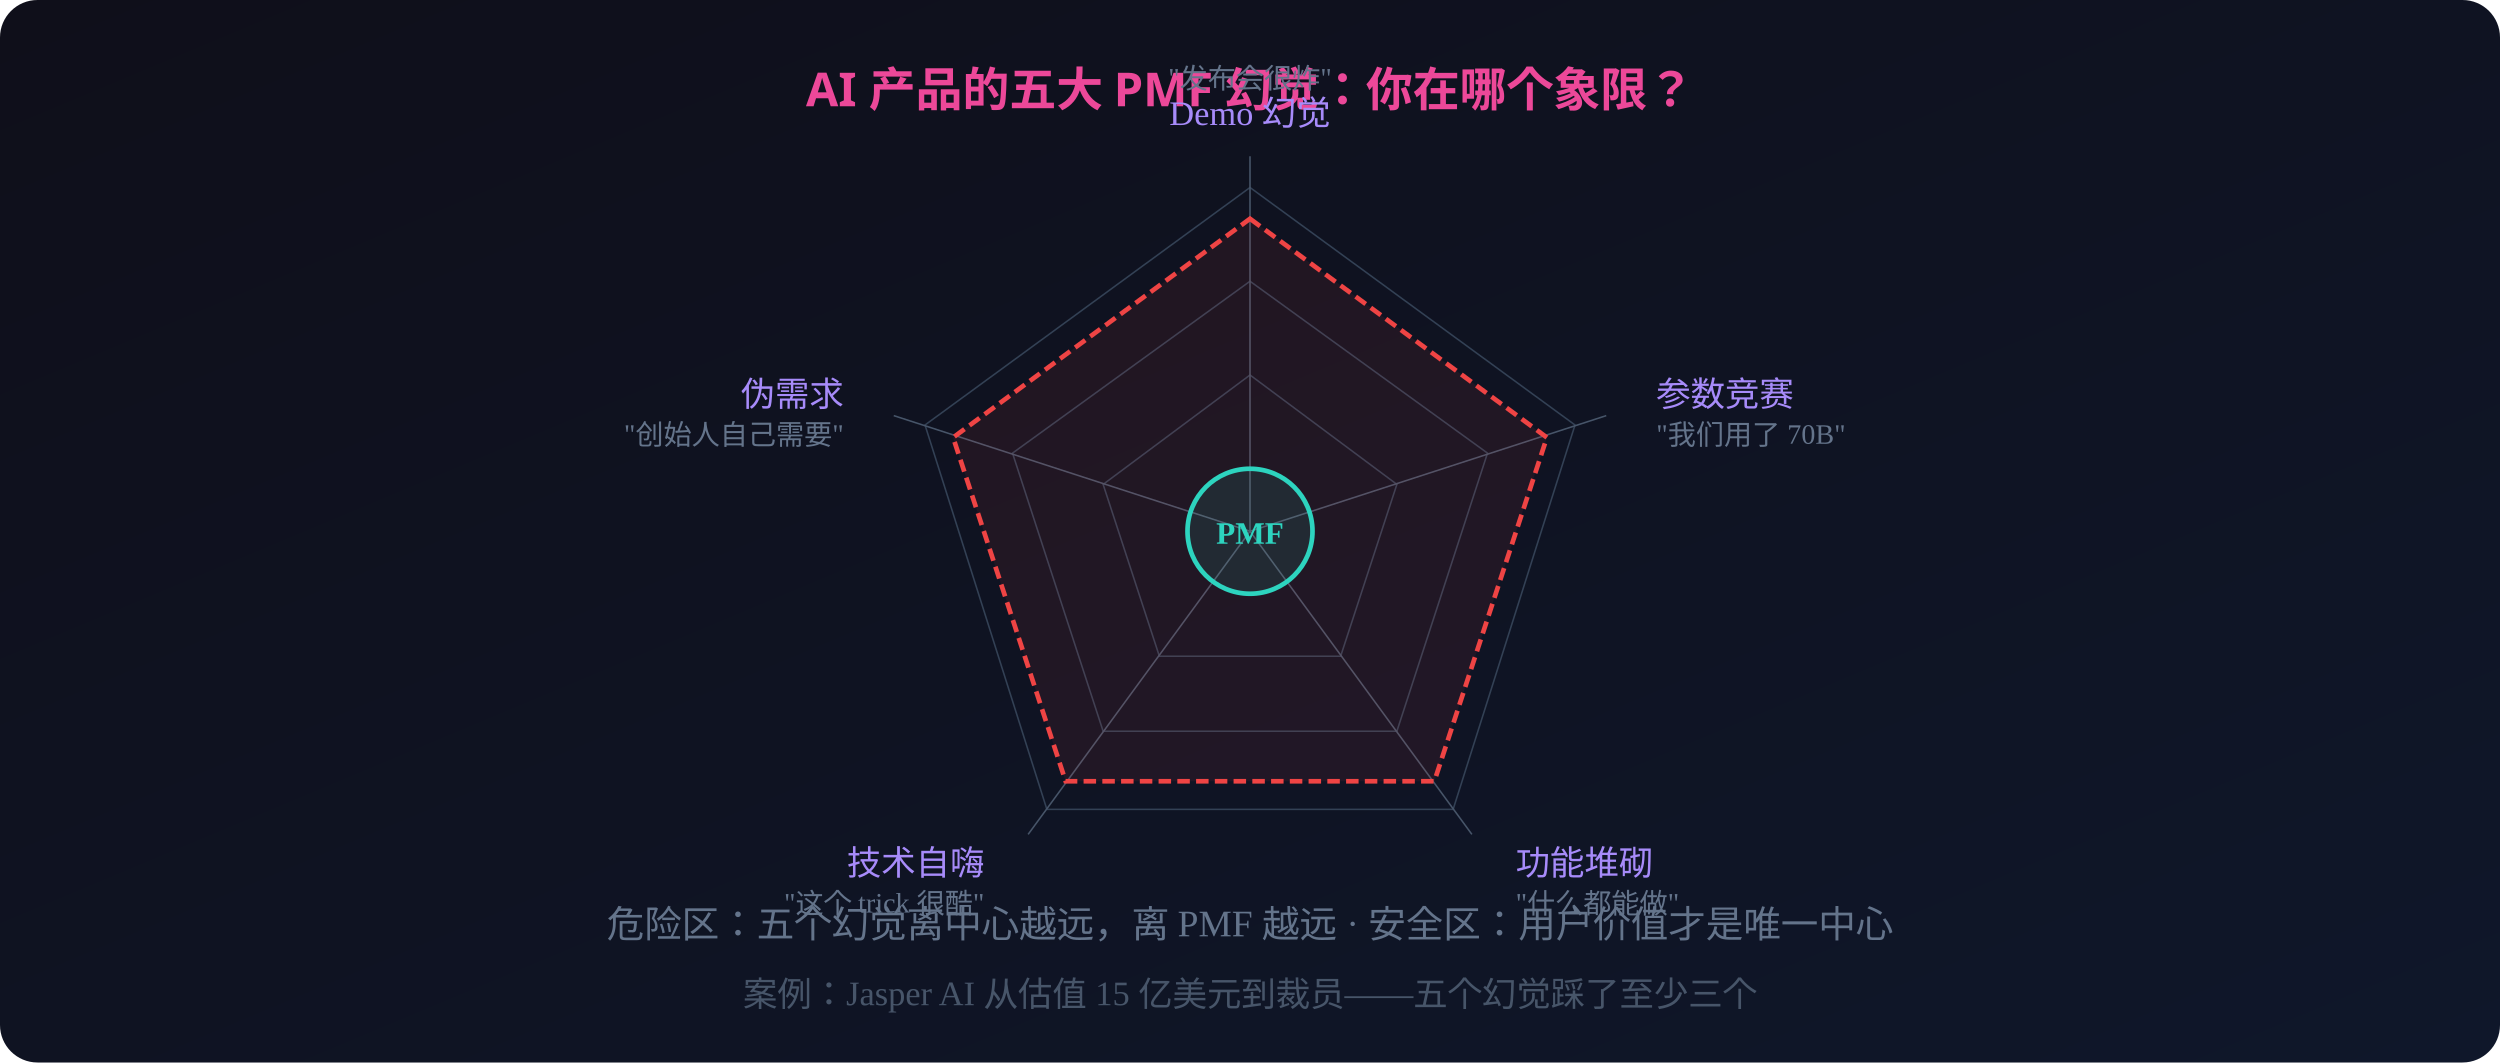
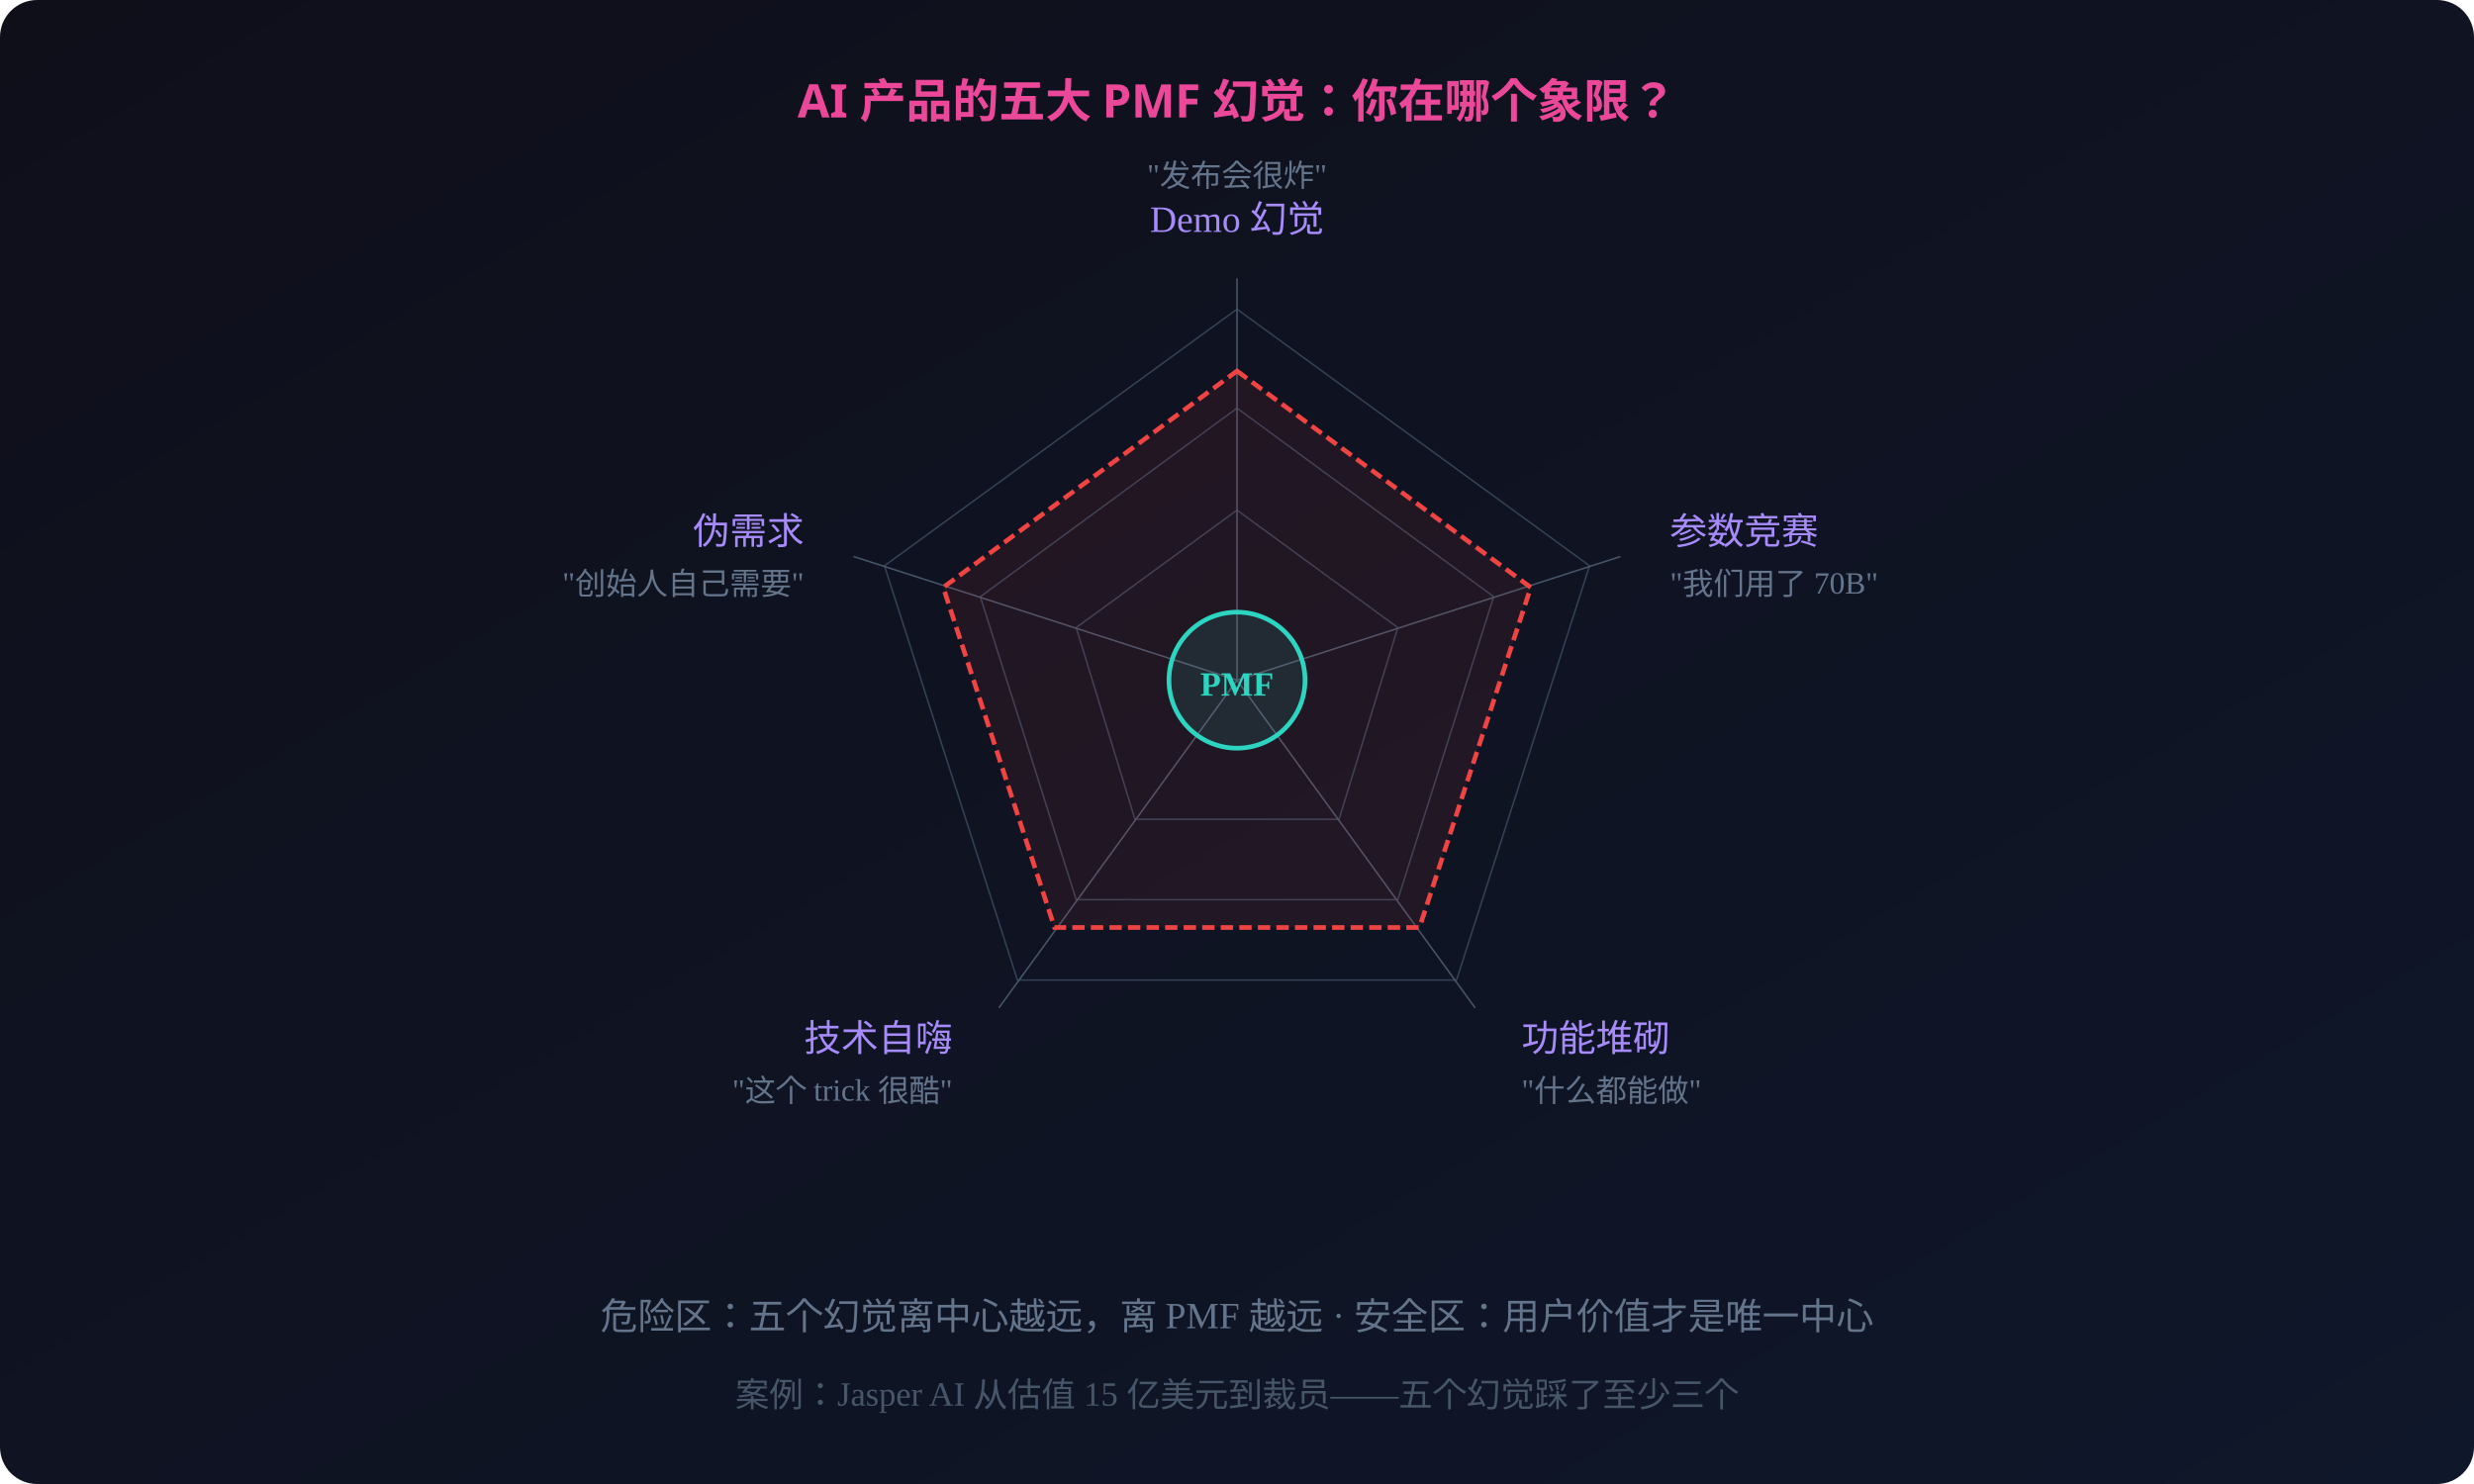
- <svg xmlns="http://www.w3.org/2000/svg" viewBox="0 0 800 340" fill="none">
+ <svg xmlns="http://www.w3.org/2000/svg" viewBox="0 0 800 480" fill="none">
  <defs>
    <linearGradient id="bg" x1="0" y1="0" x2="1" y2="1">
      <stop offset="0%" stop-color="#0f0f1a" />
      <stop offset="100%" stop-color="#0f172a" />
    </linearGradient>
  </defs>
-   <rect width="800" height="340" rx="12" fill="url(#bg)" />
-   <text x="400" y="34" text-anchor="middle" fill="#ec4899" font-size="15" font-family="sans-serif" font-weight="600">AI 产品的五大 PMF 幻觉：你在哪个象限？</text>
-   <g transform="translate(400, 170)">
-     <polygon points="0,-110 104,-34 65,89 -65,89 -104,-34" fill="none" stroke="#334155" stroke-width="0.5" />
-     <polygon points="0,-80 76,-25 47,64 -47,64 -76,-25" fill="none" stroke="#334155" stroke-width="0.5" />
-     <polygon points="0,-50 47,-15 29,40 -29,40 -47,-15" fill="none" stroke="#334155" stroke-width="0.5" />
-     <line x1="0" y1="0" x2="0" y2="-120" stroke="#475569" stroke-width="0.5" />
-     <line x1="0" y1="0" x2="114" y2="-37" stroke="#475569" stroke-width="0.5" />
-     <line x1="0" y1="0" x2="71" y2="97" stroke="#475569" stroke-width="0.5" />
-     <line x1="0" y1="0" x2="-71" y2="97" stroke="#475569" stroke-width="0.5" />
-     <line x1="0" y1="0" x2="-114" y2="-37" stroke="#475569" stroke-width="0.5" />
-     <text x="0" y="-130" text-anchor="middle" fill="#a78bfa" font-size="11">Demo 幻觉</text>
-     <text x="0" y="-142" text-anchor="middle" fill="#64748b" font-size="9">"发布会很炸"</text>
-     <text x="130" y="-40" text-anchor="start" fill="#a78bfa" font-size="11">参数竞赛</text>
-     <text x="130" y="-28" text-anchor="start" fill="#64748b" font-size="9">"我们用了 70B"</text>
-     <text x="85" y="110" text-anchor="start" fill="#a78bfa" font-size="11">功能堆砌</text>
-     <text x="85" y="122" text-anchor="start" fill="#64748b" font-size="9">"什么都能做"</text>
-     <text x="-85" y="110" text-anchor="end" fill="#a78bfa" font-size="11">技术自嗨</text>
-     <text x="-85" y="122" text-anchor="end" fill="#64748b" font-size="9">"这个 trick 很酷"</text>
-     <text x="-130" y="-40" text-anchor="end" fill="#a78bfa" font-size="11">伪需求</text>
-     <text x="-130" y="-28" text-anchor="end" fill="#64748b" font-size="9">"创始人自己需要"</text>
+   <rect width="800" height="480" rx="12" fill="url(#bg)" />
+   <text x="400" y="38" text-anchor="middle" fill="#ec4899" font-size="15" font-family="sans-serif" font-weight="600">AI 产品的五大 PMF 幻觉：你在哪个象限？</text>
+   <g transform="translate(400, 220)">
+     <polygon points="0,-120 114,-37 71,97 -71,97 -114,-37" fill="none" stroke="#334155" stroke-width="0.5" />
+     <polygon points="0,-88 83,-27 52,71 -52,71 -83,-27" fill="none" stroke="#334155" stroke-width="0.5" />
+     <polygon points="0,-55 52,-17 33,45 -33,45 -52,-17" fill="none" stroke="#334155" stroke-width="0.5" />
+     <line x1="0" y1="0" x2="0" y2="-130" stroke="#475569" stroke-width="0.5" />
+     <line x1="0" y1="0" x2="124" y2="-40" stroke="#475569" stroke-width="0.5" />
+     <line x1="0" y1="0" x2="77" y2="106" stroke="#475569" stroke-width="0.5" />
+     <line x1="0" y1="0" x2="-77" y2="106" stroke="#475569" stroke-width="0.5" />
+     <line x1="0" y1="0" x2="-124" y2="-40" stroke="#475569" stroke-width="0.5" />
+     <text x="0" y="-145" text-anchor="middle" fill="#a78bfa" font-size="12">Demo 幻觉</text>
+     <text x="0" y="-160" text-anchor="middle" fill="#64748b" font-size="10">"发布会很炸"</text>
+     <text x="140" y="-44" text-anchor="start" fill="#a78bfa" font-size="12">参数竞赛</text>
+     <text x="140" y="-28" text-anchor="start" fill="#64748b" font-size="10">"我们用了 70B"</text>
+     <text x="92" y="120" text-anchor="start" fill="#a78bfa" font-size="12">功能堆砌</text>
+     <text x="92" y="136" text-anchor="start" fill="#64748b" font-size="10">"什么都能做"</text>
+     <text x="-92" y="120" text-anchor="end" fill="#a78bfa" font-size="12">技术自嗨</text>
+     <text x="-92" y="136" text-anchor="end" fill="#64748b" font-size="10">"这个 trick 很酷"</text>
+     <text x="-140" y="-44" text-anchor="end" fill="#a78bfa" font-size="12">伪需求</text>
+     <text x="-140" y="-28" text-anchor="end" fill="#64748b" font-size="10">"创始人自己需要"</text>
    <polygon points="0,-100 95,-30 59,80 -59,80 -95,-30" fill="rgba(239,68,68,0.08)" stroke="#ef4444" stroke-width="1.5" stroke-dasharray="4 2" />
-     <circle cx="0" cy="0" r="20" fill="rgba(45,212,191,0.1)" stroke="#2dd4bf" stroke-width="1.5" />
-     <text x="0" y="4" text-anchor="middle" fill="#2dd4bf" font-size="10" font-weight="600">PMF</text>
+     <circle cx="0" cy="0" r="22" fill="rgba(45,212,191,0.1)" stroke="#2dd4bf" stroke-width="1.5" />
+     <text x="0" y="5" text-anchor="middle" fill="#2dd4bf" font-size="11" font-weight="600">PMF</text>
  </g>
-   <text x="400" y="300" text-anchor="middle" fill="#64748b" font-size="12">危险区：五个幻觉离中心越远，离 PMF 越远 · 安全区：用户价值才是唯一中心</text>
-   <text x="400" y="322" text-anchor="middle" fill="#475569" font-size="11">案例：Jasper AI 从估值 15 亿美元到裁员——五个幻觉踩了至少三个</text>
+   <text x="400" y="430" text-anchor="middle" fill="#64748b" font-size="12">危险区：五个幻觉离中心越远，离 PMF 越远 · 安全区：用户价值才是唯一中心</text>
+   <text x="400" y="455" text-anchor="middle" fill="#475569" font-size="11">案例：Jasper AI 从估值 15 亿美元到裁员——五个幻觉踩了至少三个</text>
</svg>
